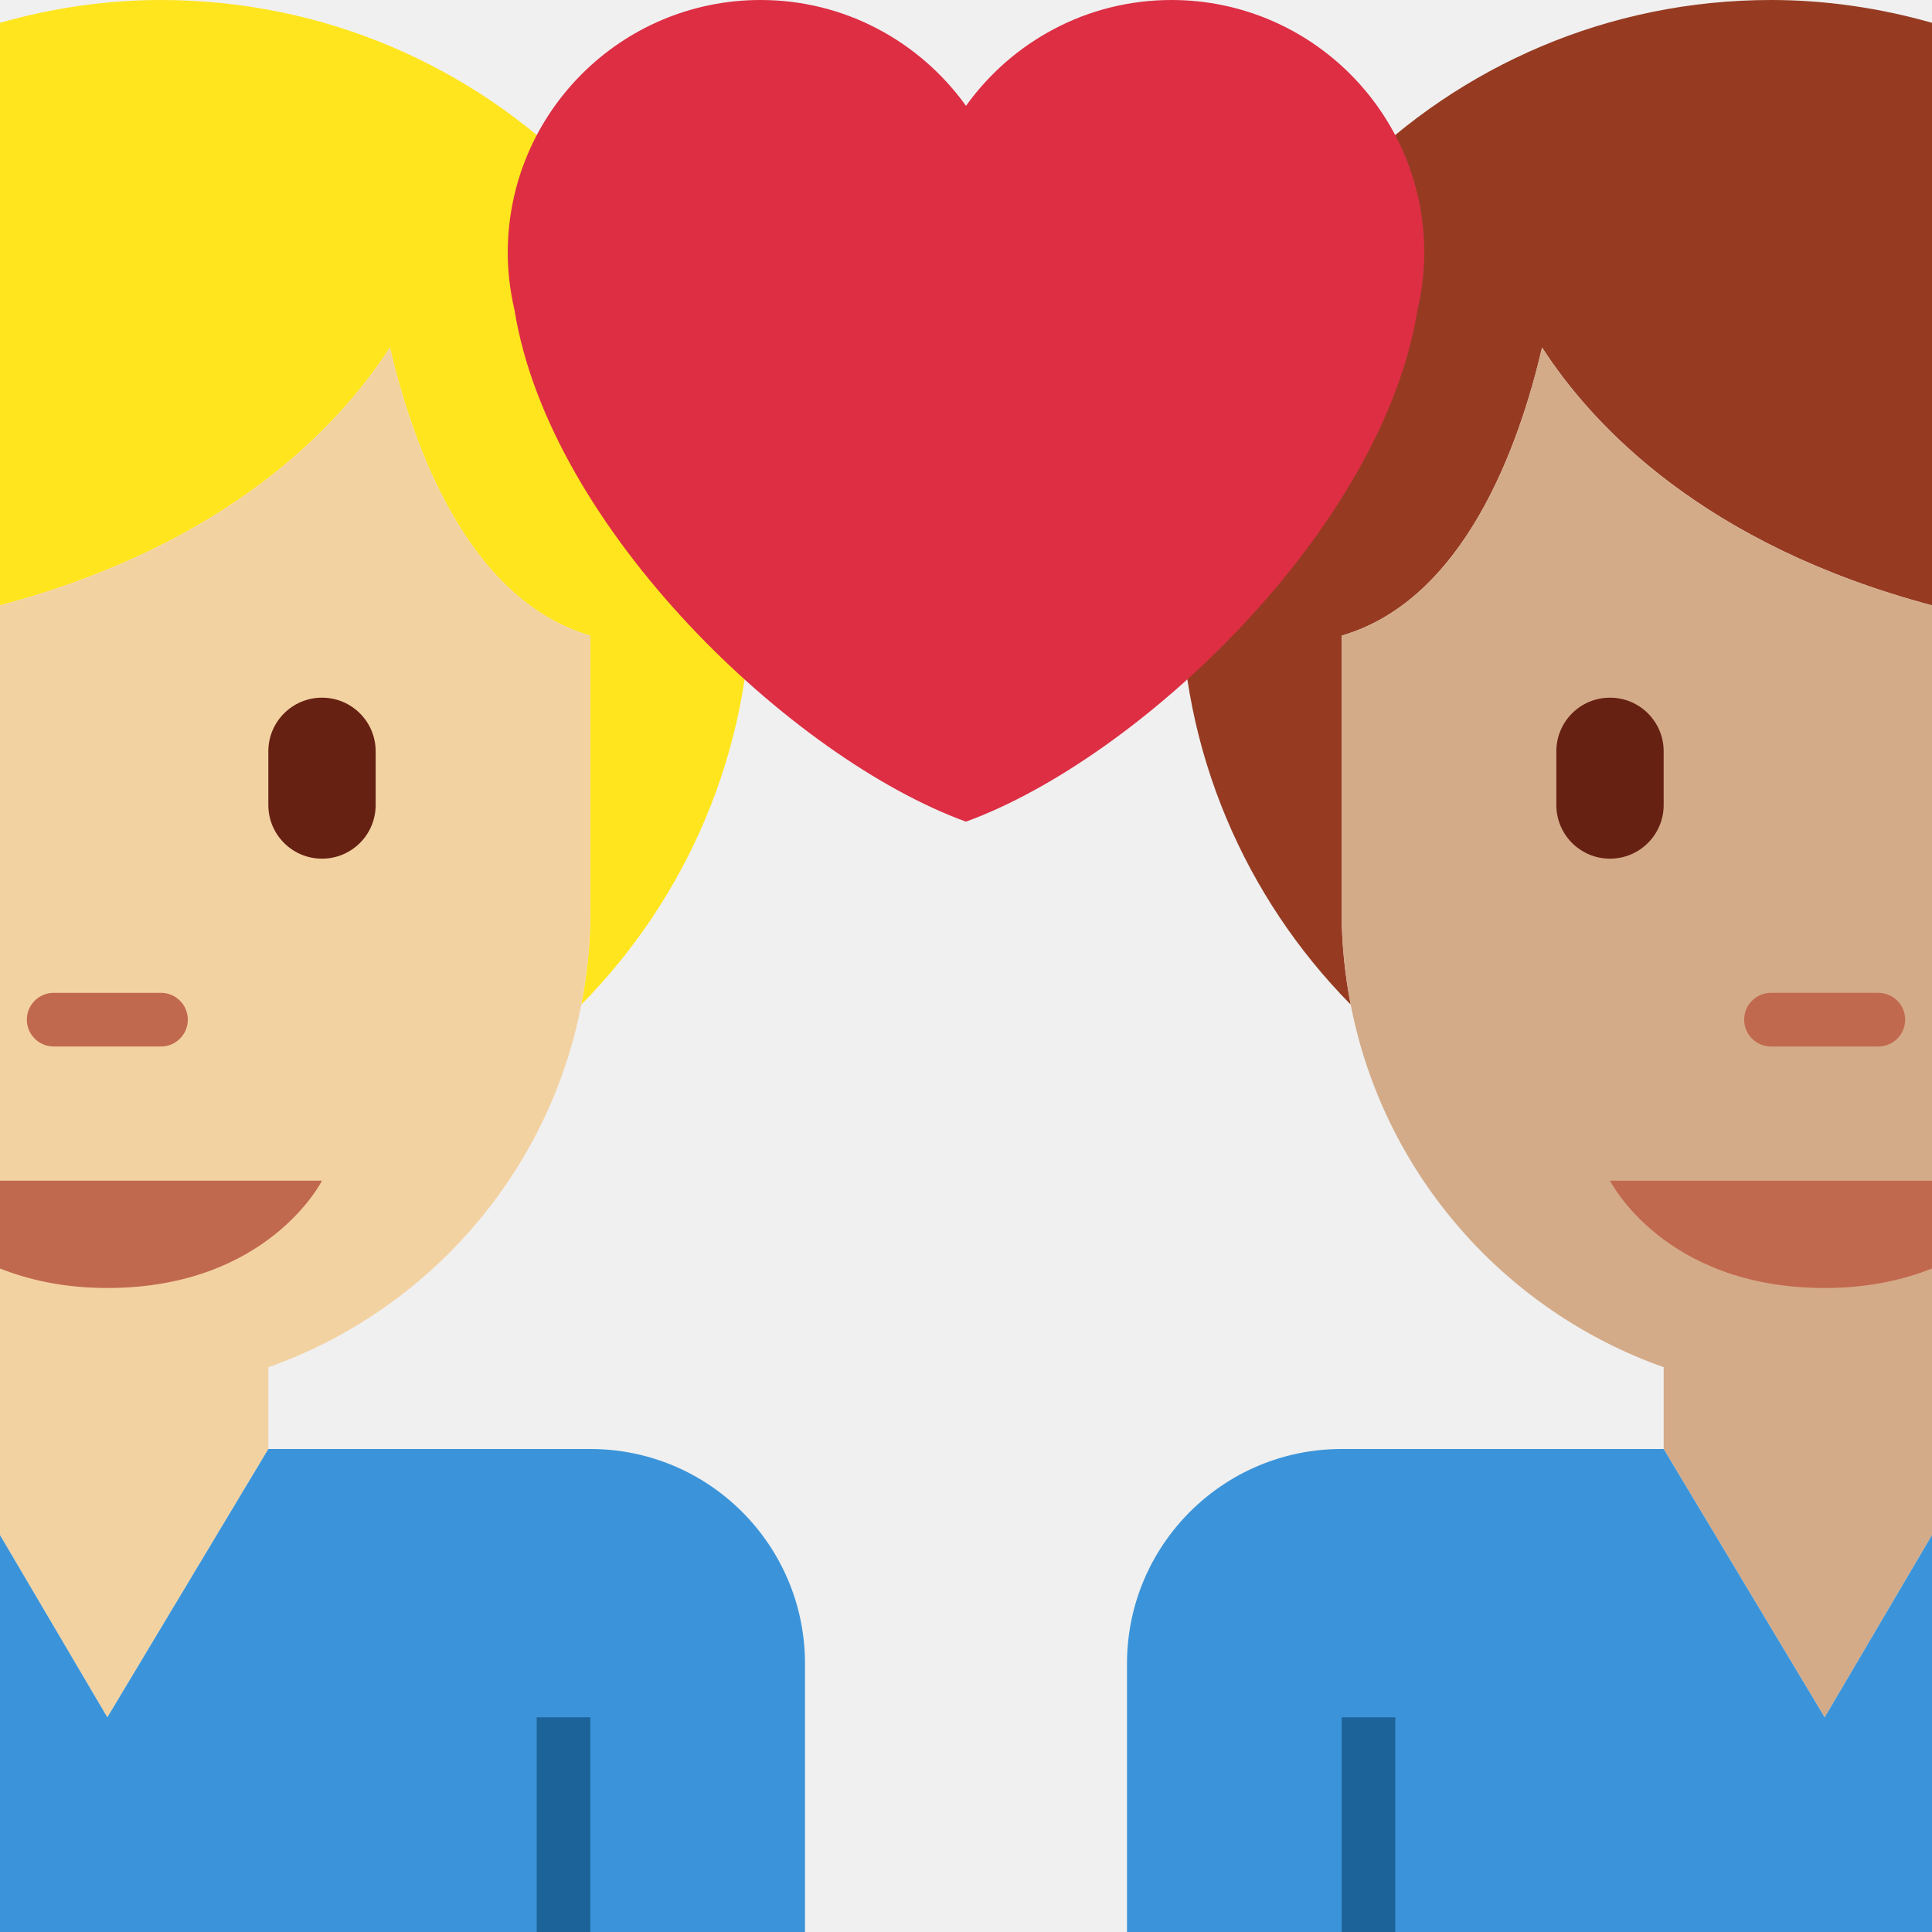
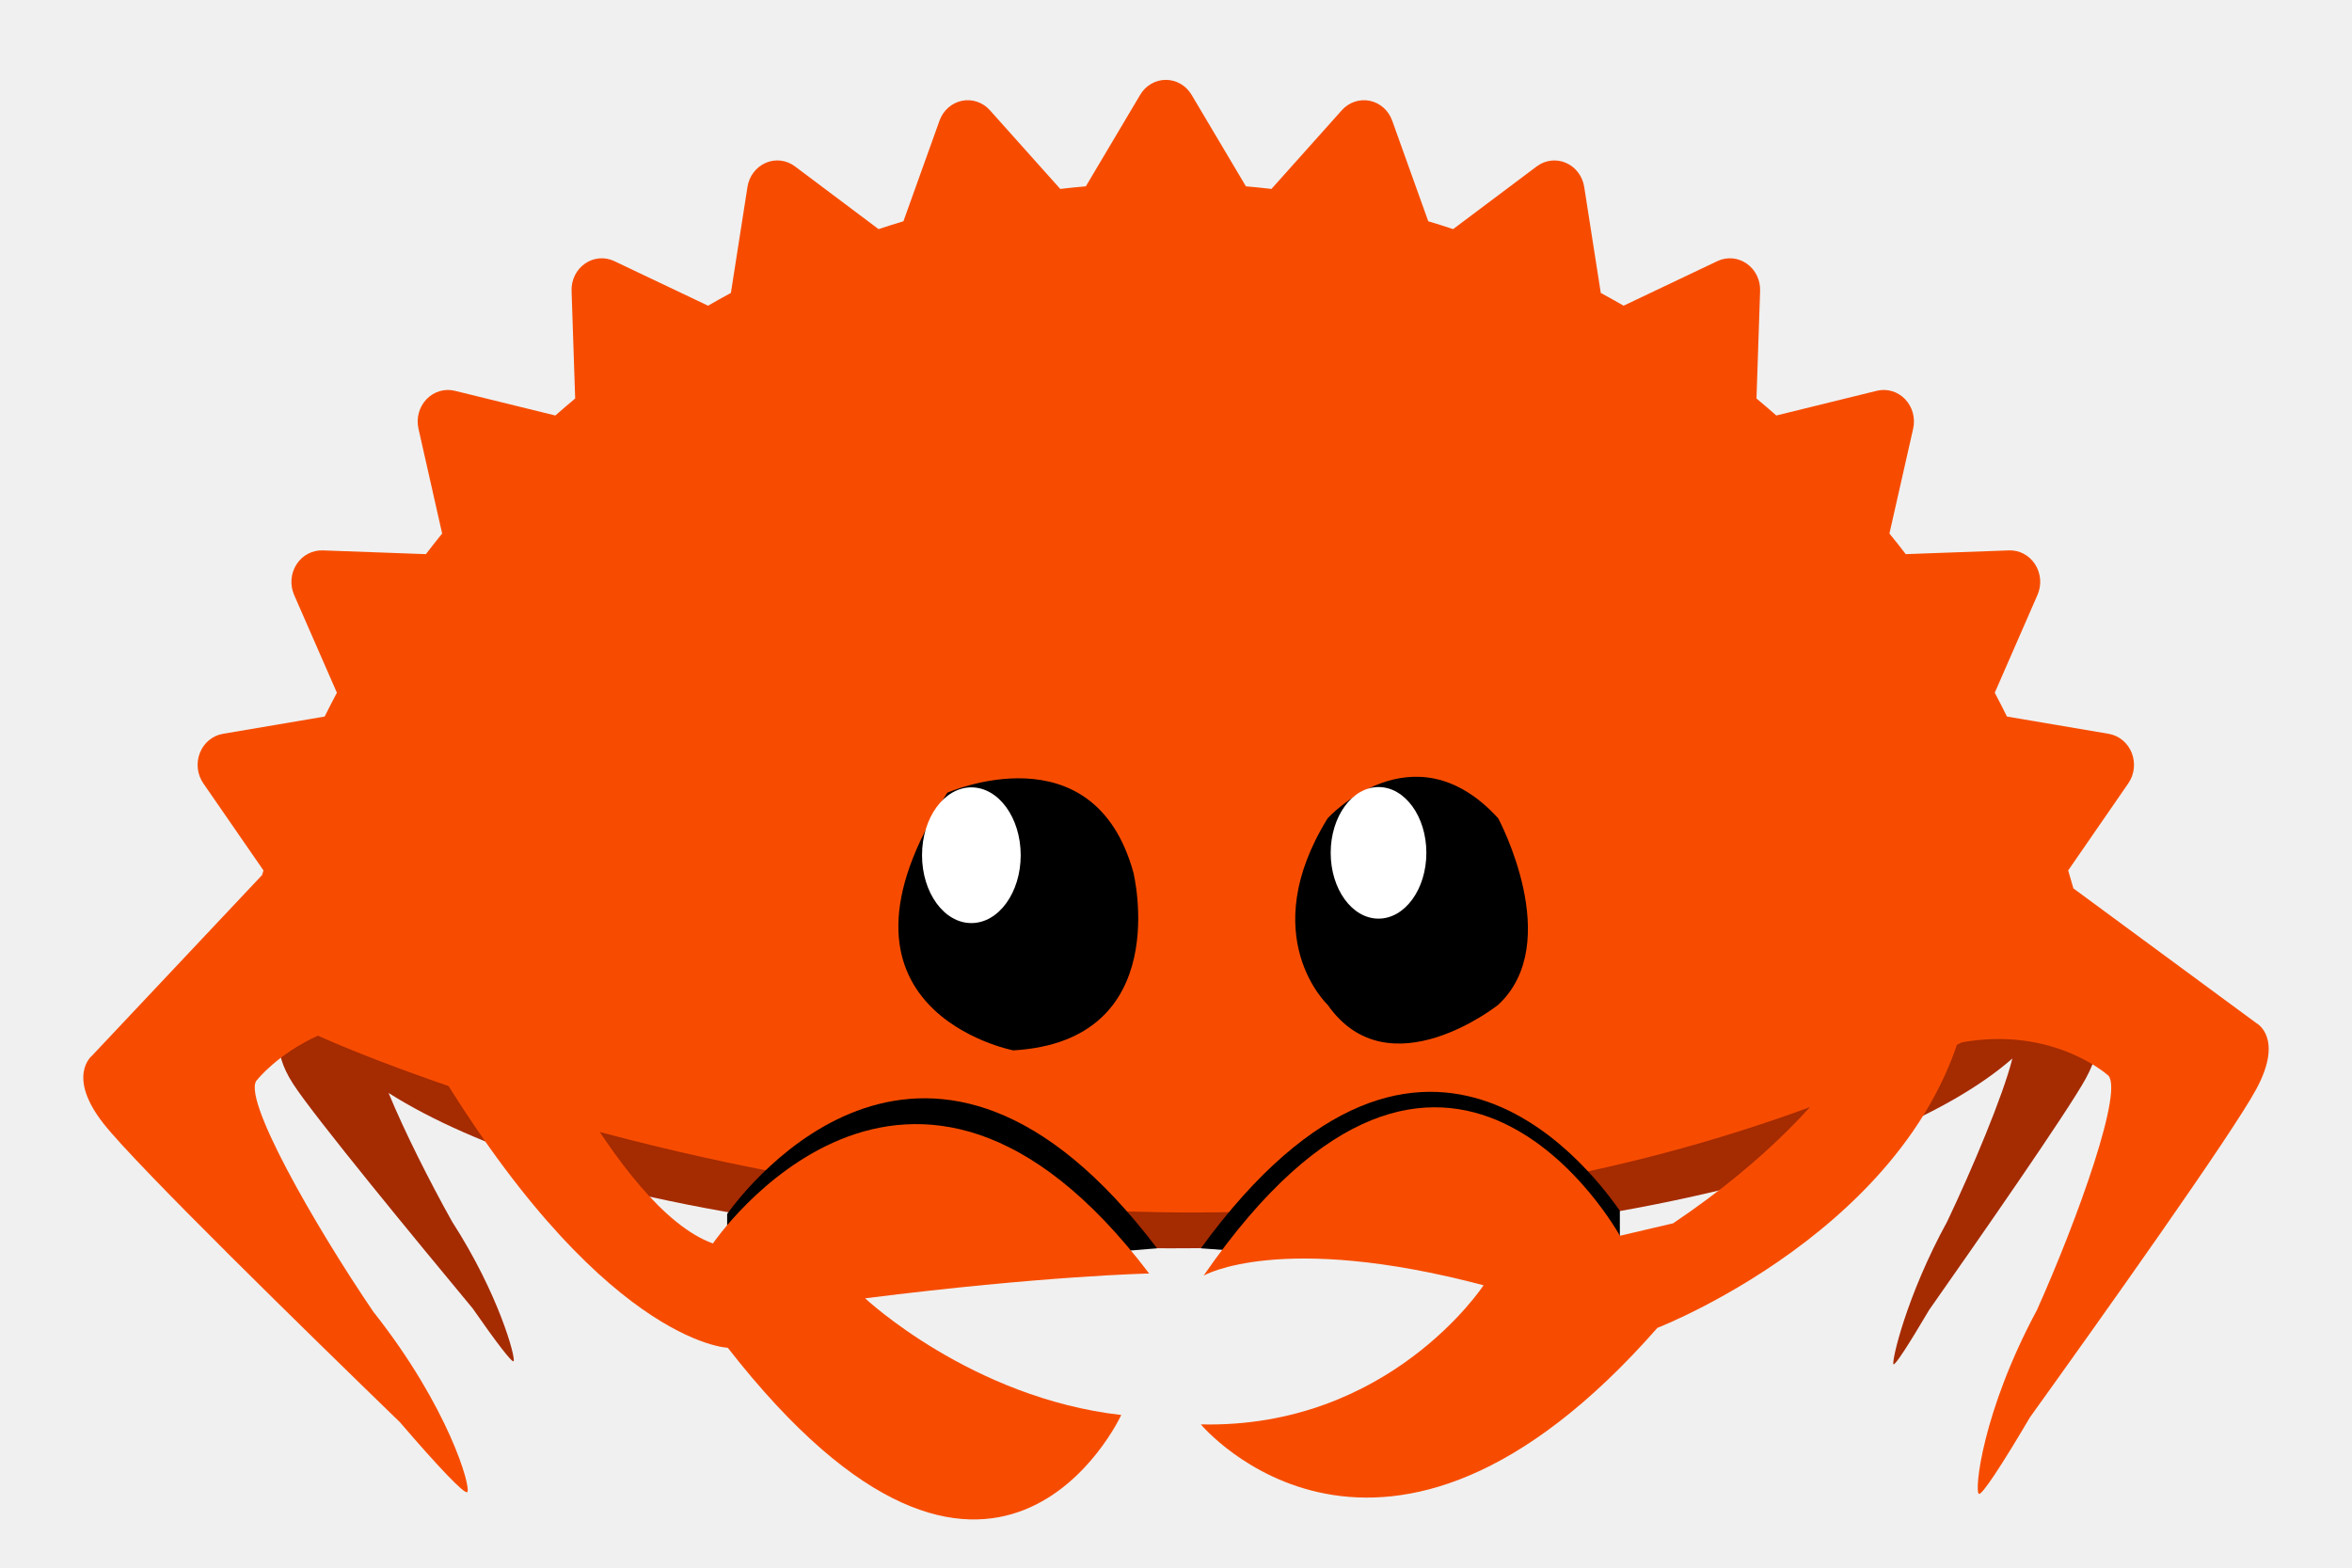
- <svg xmlns="http://www.w3.org/2000/svg" viewBox="0 0 36 36">
-   <path fill="#FFE51E" d="M11 11.844c-2.297-.669-3.315-3.565-3.734-5.369C6.313 7.952 4.23 10.155 0 11.28V.425C.955.154 1.959 0 3 0c6.075 0 11 4.925 11 11 0 3.009-1.211 5.733-3.168 7.719.107-.557.168-1.13.168-1.719v-5.156z" />
-   <path fill="#F3D2A2" d="M0 28.604L2 32l3-5v-1.523c2.968-1.051 5.222-3.607 5.832-6.757.107-.558.168-1.131.168-1.72v-5.156c-2.297-.669-3.315-3.565-3.734-5.369C6.313 7.952 4.23 10.155 0 11.28v17.324z" />
-   <path fill="#3B94D9" d="M0 28.604L2 32l3-5h6c2.209 0 4 1.791 4 4v5H0v-7.396z" />
-   <path fill="#1C6399" d="M10 32h1v4h-1z" />
-   <path fill="#C1694F" d="M5 22h1s-1 2-4 2c-.809 0-1.462-.151-2-.363V22h5zm-2-2.5H1c-.276 0-.5-.224-.5-.5s.224-.5.5-.5h2c.276 0 .5.224.5.5s-.224.5-.5.5z" />
-   <path fill="#662113" d="M6 16c-.553 0-1-.448-1-1v-1c0-.552.447-1 1-1s1 .448 1 1v1c0 .552-.447 1-1 1z" />
-   <path fill="#963B22" d="M25 11.844c2.297-.669 3.315-3.565 3.734-5.369.953 1.477 3.036 3.68 7.266 4.805V.425C35.045.154 34.041 0 33 0c-6.075 0-11 4.925-11 11 0 3.009 1.211 5.733 3.168 7.719C25.061 18.162 25 17.589 25 17v-5.156z" />
-   <path fill="#D4AB88" d="M36 11.28c-4.23-1.125-6.313-3.328-7.266-4.804-.42 1.804-1.438 4.699-3.734 5.369V17c0 .589.061 1.162.168 1.719.61 3.15 2.863 5.706 5.832 6.757V27l3 5 2-3.396V11.28z" />
-   <path fill="#3B94D9" d="M36 28.604L34 32l-3-5h-6c-2.209 0-4 1.791-4 4v5h15v-7.396z" />
-   <path fill="#1C6399" d="M25 32h1v4h-1z" />
-   <path fill="#C1694F" d="M31 22h-1s1 2 4 2c.809 0 1.462-.151 2-.363V22h-5zm2-2.5h2c.276 0 .5-.224.5-.5s-.224-.5-.5-.5h-2c-.276 0-.5.224-.5.5s.224.5.5.5z" />
-   <path fill="#662113" d="M30 16c.553 0 1-.448 1-1v-1c0-.552-.447-1-1-1s-1 .448-1 1v1c0 .552.447 1 1 1z" />
-   <path fill="#DD2E44" d="M26.539 4.711c0-2.602-2.11-4.711-4.711-4.711C20.249 0 18.855.78 18 1.972 17.144.78 15.751 0 14.172 0c-2.601 0-4.711 2.109-4.711 4.711 0 .369.047.727.127 1.07.654 4.065 5.173 8.353 8.411 9.529 3.238-1.177 7.758-5.465 8.412-9.528.081-.344.128-.702.128-1.071z" />
+ <svg xmlns="http://www.w3.org/2000/svg" width="100%" height="100%" viewBox="0 0 1200 800" version="1.1" xml:space="preserve" style="fill-rule:evenodd;clip-rule:evenodd;stroke-linejoin:round;stroke-miterlimit:1.414;">
+   <g id="Layer-1">
+     <g transform="matrix(1,0,0,1,597.344,637.02)">
+       <path d="M0,-279.559C-121.238,-279.559 -231.39,-264.983 -312.939,-241.23L-312.939,-38.329C-231.39,-14.575 -121.238,0 0,0C138.76,0 262.987,-19.092 346.431,-49.186L346.431,-230.37C262.987,-260.465 138.76,-279.559 0,-279.559" style="fill:rgb(165,43,0);fill-rule:nonzero;" />
+     </g>
+     <g transform="matrix(1,0,0,1,1068.75,575.642)">
+       <path d="M0,-53.32L-14.211,-82.761C-14.138,-83.879 -14.08,-84.998 -14.08,-86.121C-14.08,-119.496 -48.786,-150.256 -107.177,-174.883L-107.177,2.643C-79.932,-8.849 -57.829,-21.674 -42.021,-35.482C-46.673,-16.775 -62.585,21.071 -75.271,47.686C-96.121,85.752 -103.671,118.889 -102.703,120.53C-102.086,121.563 -94.973,110.59 -84.484,92.809C-60.074,58.028 -13.82,-8.373 -4.575,-25.287C5.897,-44.461 0,-53.32 0,-53.32" style="fill:rgb(165,43,0);fill-rule:nonzero;" />
+     </g>
+     <g transform="matrix(1,0,0,1,149.064,591.421)">
+       <path d="M0,-99.954C0,-93.526 1.293,-87.194 3.788,-80.985L-4.723,-65.835C-4.723,-65.835 -11.541,-56.989 0.465,-38.327C11.055,-21.872 64.1,42.54 92.097,76.271C104.123,93.564 112.276,104.216 112.99,103.187C114.114,101.554 105.514,69.087 81.631,32.046C70.487,12.151 57.177,-14.206 49.189,-33.675C71.492,-19.559 100.672,-6.755 135.341,4.265L135.341,-204.17C51.797,-177.622 0,-140.737 0,-99.954" style="fill:rgb(165,43,0);fill-rule:nonzero;" />
+     </g>
+     <g transform="matrix(1,0,0,1,1151.27,281.813)">
+       <path d="M0,240.343L-93.415,171.532C-94.295,168.468 -95.171,165.405 -96.077,162.37L-65.394,117.919C-62.264,113.397 -61.629,107.521 -63.663,102.364C-65.7,97.234 -70.154,93.554 -75.426,92.654L-127.31,83.849C-129.318,79.747 -131.426,75.707 -133.54,71.699L-111.743,21.796C-109.5,16.709 -109.974,10.801 -112.946,6.188C-115.907,1.552 -120.936,-1.156 -126.295,-0.945L-178.951,0.968C-181.678,-2.582 -184.447,-6.1 -187.272,-9.553L-175.172,-63.043C-173.947,-68.476 -175.494,-74.161 -179.275,-78.107C-183.037,-82.039 -188.504,-83.666 -193.701,-82.39L-244.99,-69.782C-248.311,-72.717 -251.688,-75.615 -255.104,-78.455L-253.256,-133.369C-253.058,-138.928 -255.649,-144.211 -260.1,-147.294C-264.546,-150.398 -270.193,-150.867 -275.056,-148.56L-322.903,-125.813C-326.757,-128.023 -330.631,-130.213 -334.547,-132.33L-343.002,-186.445C-343.859,-191.928 -347.387,-196.584 -352.328,-198.711C-357.251,-200.848 -362.896,-200.158 -367.219,-196.903L-409.878,-164.896C-414.078,-166.291 -418.297,-167.628 -422.57,-168.907L-440.956,-220.223C-442.826,-225.452 -447.137,-229.294 -452.394,-230.374C-457.633,-231.446 -463.024,-229.632 -466.657,-225.572L-502.563,-185.401C-506.906,-185.901 -511.249,-186.357 -515.606,-186.732L-543.33,-233.445C-546.14,-238.177 -551.1,-241.057 -556.446,-241.057C-561.78,-241.057 -566.75,-238.177 -569.536,-233.445L-597.269,-186.732C-601.627,-186.357 -605.991,-185.901 -610.325,-185.401L-646.235,-225.572C-649.871,-229.632 -655.282,-231.446 -660.503,-230.374C-665.758,-229.282 -670.076,-225.452 -671.936,-220.223L-690.338,-168.907C-694.598,-167.628 -698.819,-166.28 -703.029,-164.896L-745.673,-196.903C-750.009,-200.169 -755.653,-200.858 -760.589,-198.711C-765.508,-196.584 -769.05,-191.928 -769.902,-186.445L-778.363,-132.33C-782.277,-130.213 -786.152,-128.036 -790.016,-125.813L-837.858,-148.56C-842.716,-150.876 -848.387,-150.398 -852.812,-147.294C-857.257,-144.211 -859.854,-138.928 -859.652,-133.369L-857.817,-78.455C-861.222,-75.615 -864.591,-72.717 -867.929,-69.782L-919.208,-82.39C-924.418,-83.655 -929.878,-82.039 -933.649,-78.107C-937.444,-74.161 -938.98,-68.476 -937.762,-63.043L-925.683,-9.553C-928.485,-6.086 -931.258,-2.582 -933.976,0.968L-986.631,-0.945C-991.945,-1.102 -997.017,1.552 -999.987,6.188C-1002.96,10.801 -1003.41,16.709 -1001.2,21.796L-979.384,71.699C-981.503,75.707 -983.608,79.747 -985.633,83.849L-1037.52,92.654C-1042.79,93.542 -1047.23,97.22 -1049.28,102.364C-1051.32,107.521 -1050.65,113.397 -1047.55,117.919L-1016.85,162.37C-1017.09,163.154 -1017.31,163.947 -1017.55,164.734L-1104.32,256.904C-1104.32,256.904 -1117.61,267.327 -1098.25,291.82C-1081.18,313.425 -993.526,399.072 -947.232,443.943C-927.678,466.722 -914.284,480.829 -912.883,479.609C-910.675,477.669 -922.27,436.224 -960.785,387.597C-990.47,343.968 -1029,276.864 -1019.96,269.13C-1019.96,269.13 -1009.69,256.085 -989.067,246.695C-988.314,247.298 -989.848,246.097 -989.067,246.695C-989.067,246.695 -553.915,447.427 -150.27,250.091C-104.162,241.818 -76.247,266.521 -76.247,266.521C-66.619,272.101 -91.548,341.099 -112.045,386.775C-139.926,438.638 -144.015,479.107 -141.649,480.511C-140.158,481.4 -130.015,465.966 -115.545,441.402C-79.843,391.654 -12.354,296.816 0,273.782C14.006,247.663 0,240.343 0,240.343" style="fill:rgb(247,76,0);fill-rule:nonzero;" />
+     </g>
+     <g transform="matrix(1,0,0,1,450.328,483.629)">
+       <path d="M0,167.33C-1.664,165.91 -2.536,165.068 -2.536,165.068L140.006,153.391C23.733,0 -69.418,122.193 -79.333,135.855L-79.333,167.33L0,167.33Z" style="fill-rule:nonzero;" />
+     </g>
+     <g transform="matrix(1,0,0,1,747.12,477.333)">
+       <path d="M0,171.974C1.663,170.554 2.536,169.71 2.536,169.71L-134.448,159.687C-18.12,0 69.421,126.835 79.335,140.497L79.335,171.974L0,171.974Z" style="fill-rule:nonzero;" />
+     </g>
+     <g transform="matrix(1,0,0,1,966.094,811.034)">
+       <path d="M0,-314.014C0,-314.014 -15.576,-251.973 -112.453,-186.776L-139.619,-180.409C-139.619,-180.409 -227.5,-340.668 -352.002,-160.075C-352.002,-160.075 -313.2,-182.666 -209.18,-155.155C-209.18,-155.155 -257.03,-81.916 -353.422,-84.166C-353.422,-84.166 -261.049,26.654 -120.482,-133.418C-120.482,-133.418 28.113,-190.881 40.164,-314.014L0,-314.014Z" style="fill:rgb(247,76,0);fill-rule:nonzero;" />
+     </g>
+     <g transform="matrix(1,0,0,1,677.392,509.61)">
+       <path d="M0,-92.063C0,-92.063 43.486,-139.678 86.974,-92.063C86.974,-92.063 121.144,-28.571 86.974,3.171C86.974,3.171 31.062,47.615 0,3.171C0,3.171 -37.275,-31.75 0,-92.063" style="fill-rule:nonzero;" />
+     </g>
+     <g transform="matrix(1,0,0,1,727.738,435.209)">
+       <path d="M0,0.002C0,18.543 -10.93,33.574 -24.408,33.574C-37.885,33.574 -48.814,18.543 -48.814,0.002C-48.814,-18.539 -37.885,-33.572 -24.408,-33.572C-10.93,-33.572 0,-18.539 0,0.002" style="fill:white;fill-rule:nonzero;" />
+     </g>
+     <g transform="matrix(1,0,0,1,483.3,502.984)">
+       <path d="M0,-98.439C0,-98.439 74.596,-131.467 94.956,-57.748C94.956,-57.748 116.283,28.178 33.697,33.028C33.697,33.028 -71.613,12.745 0,-98.439" style="fill-rule:nonzero;" />
+     </g>
+     <g transform="matrix(1,0,0,1,520.766,436.428)">
+       <path d="M0,0C0,19.119 -11.27,34.627 -25.173,34.627C-39.071,34.627 -50.344,19.119 -50.344,0C-50.344,-19.124 -39.071,-34.627 -25.173,-34.627C-11.27,-34.627 0,-19.124 0,0" style="fill:white;fill-rule:nonzero;" />
+     </g>
+     <g transform="matrix(1,0,0,1,441.397,687.635)">
+       <path d="M0,-25.102C91.833,-36.676 144.904,-37.754 144.904,-37.754C22.037,-199.838 -77.661,-53.098 -77.661,-53.098C-102.643,-62.03 -128.114,-96.711 -147.138,-128.688L-223.375,-151.268C-135.502,-2.127 -70.08,0.146 -70.08,0.146C66.134,174.736 130.663,34.441 130.663,34.441C54.195,25.759 0,-25.102 0,-25.102" style="fill:rgb(247,76,0);fill-rule:nonzero;" />
+     </g>
+   </g>
</svg>
